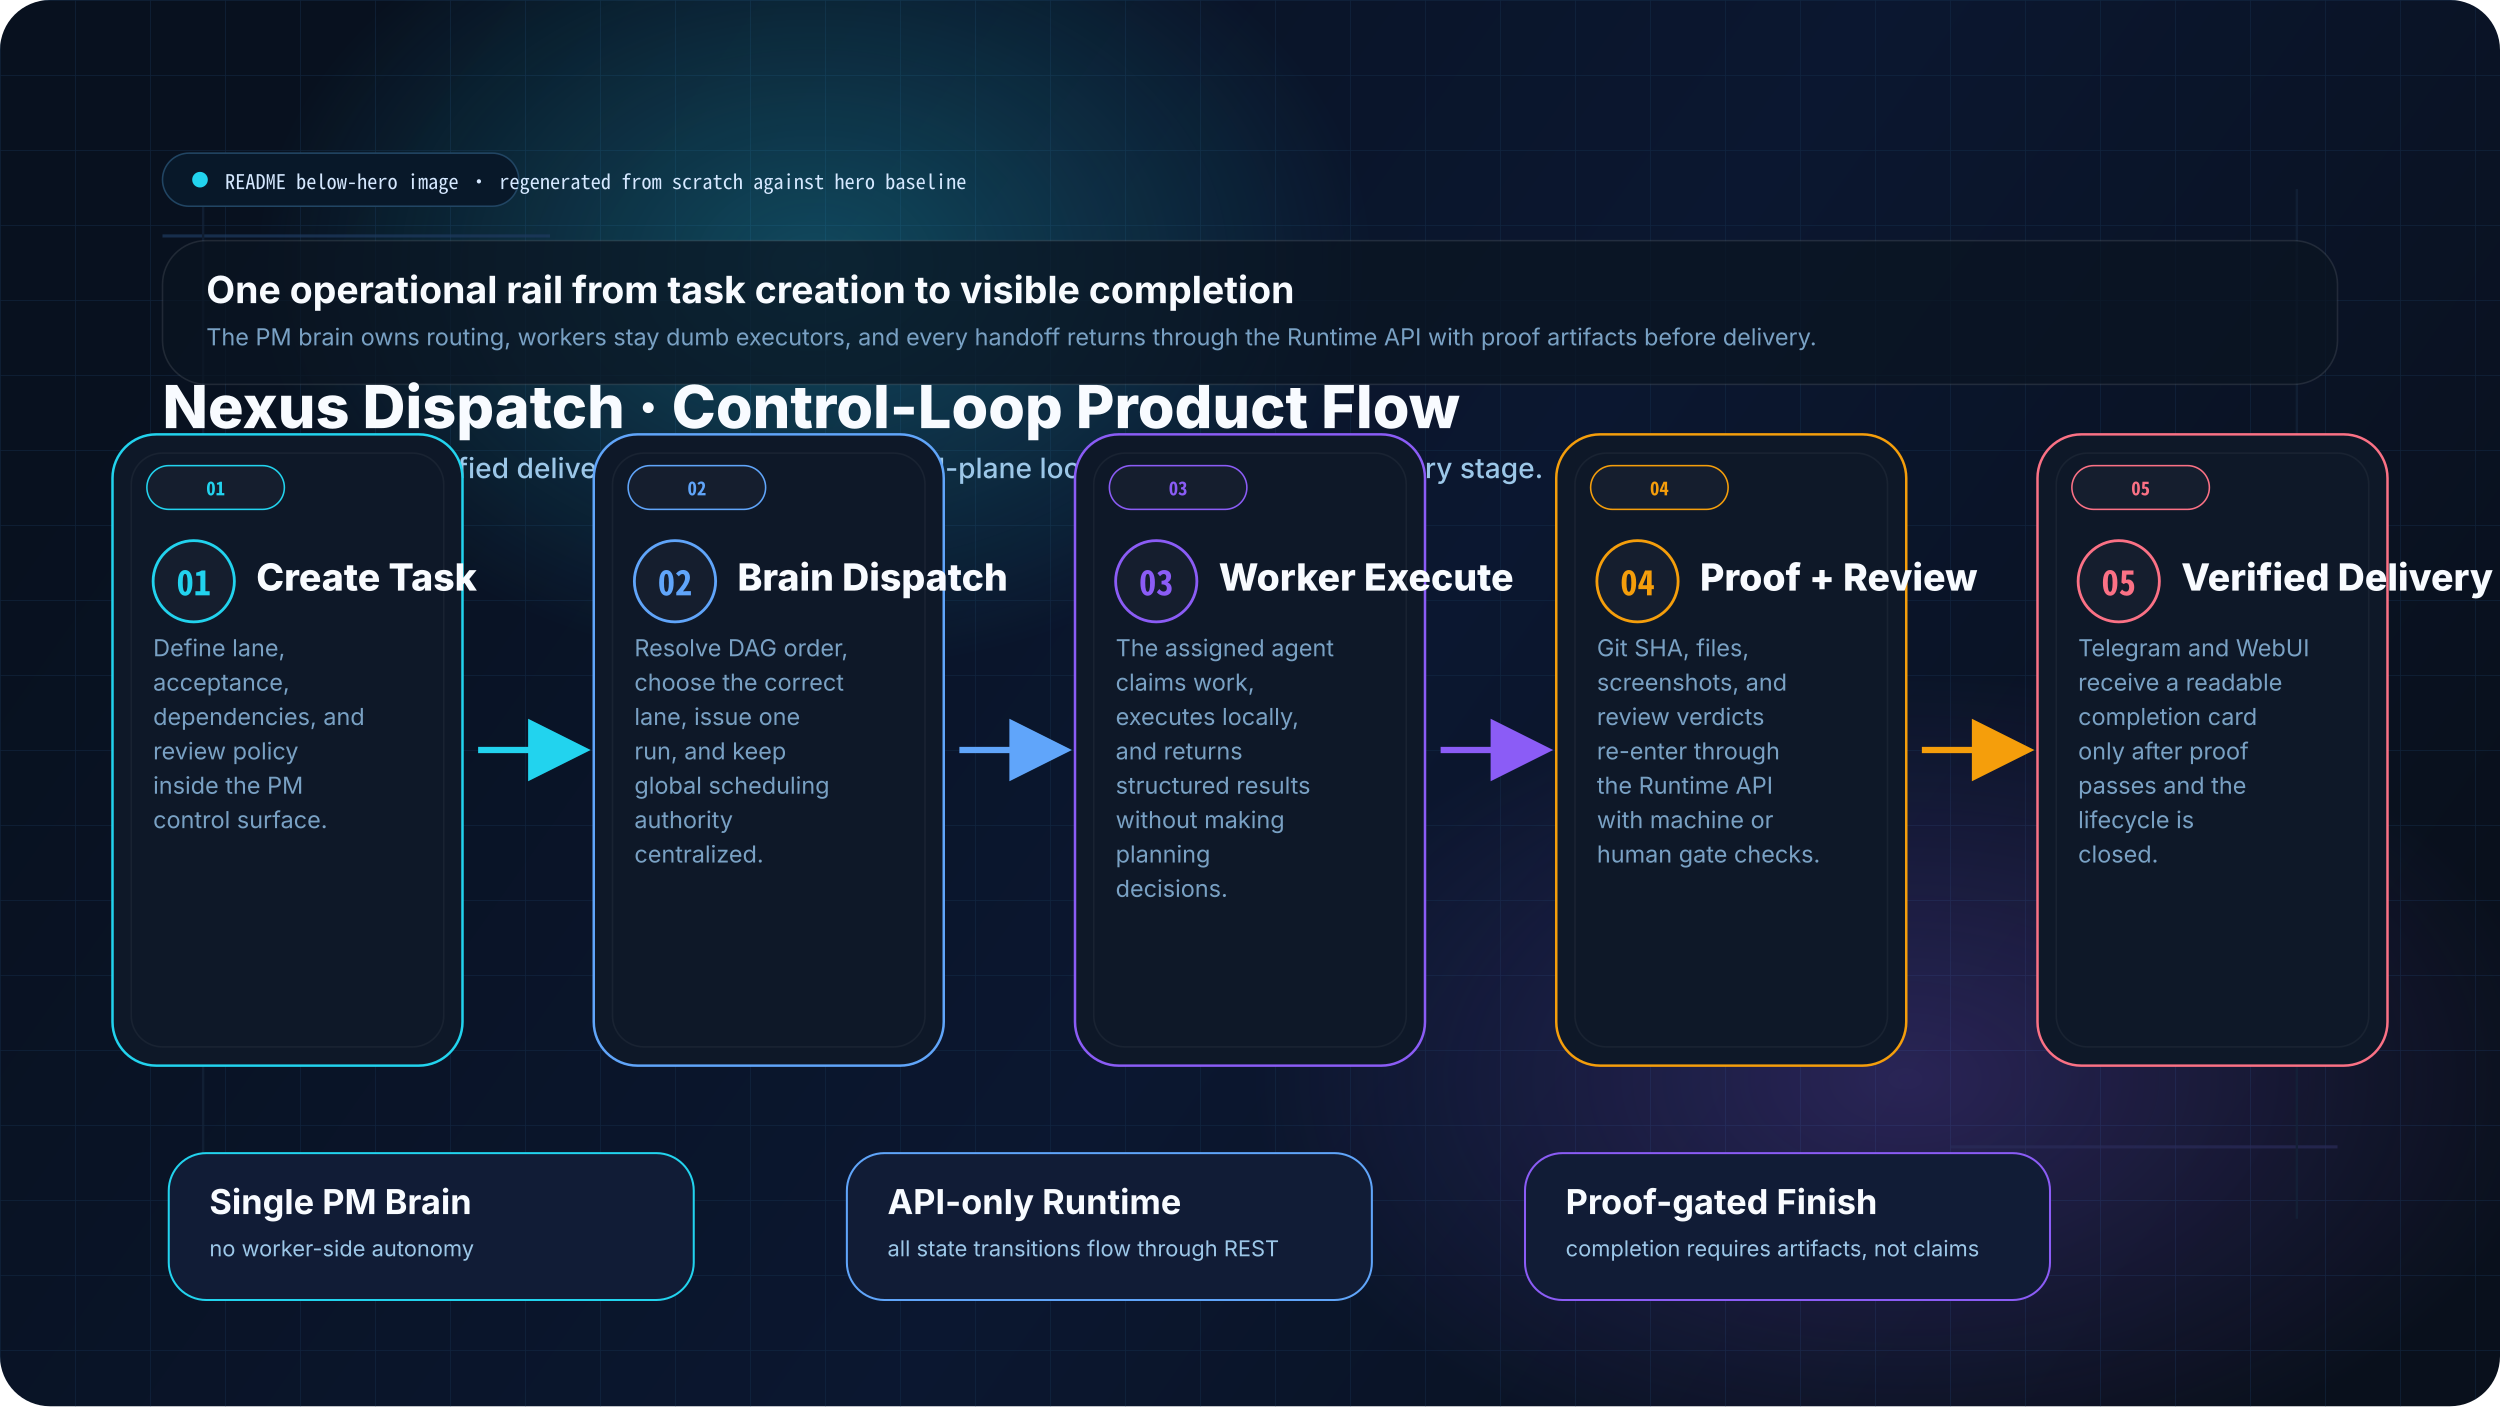
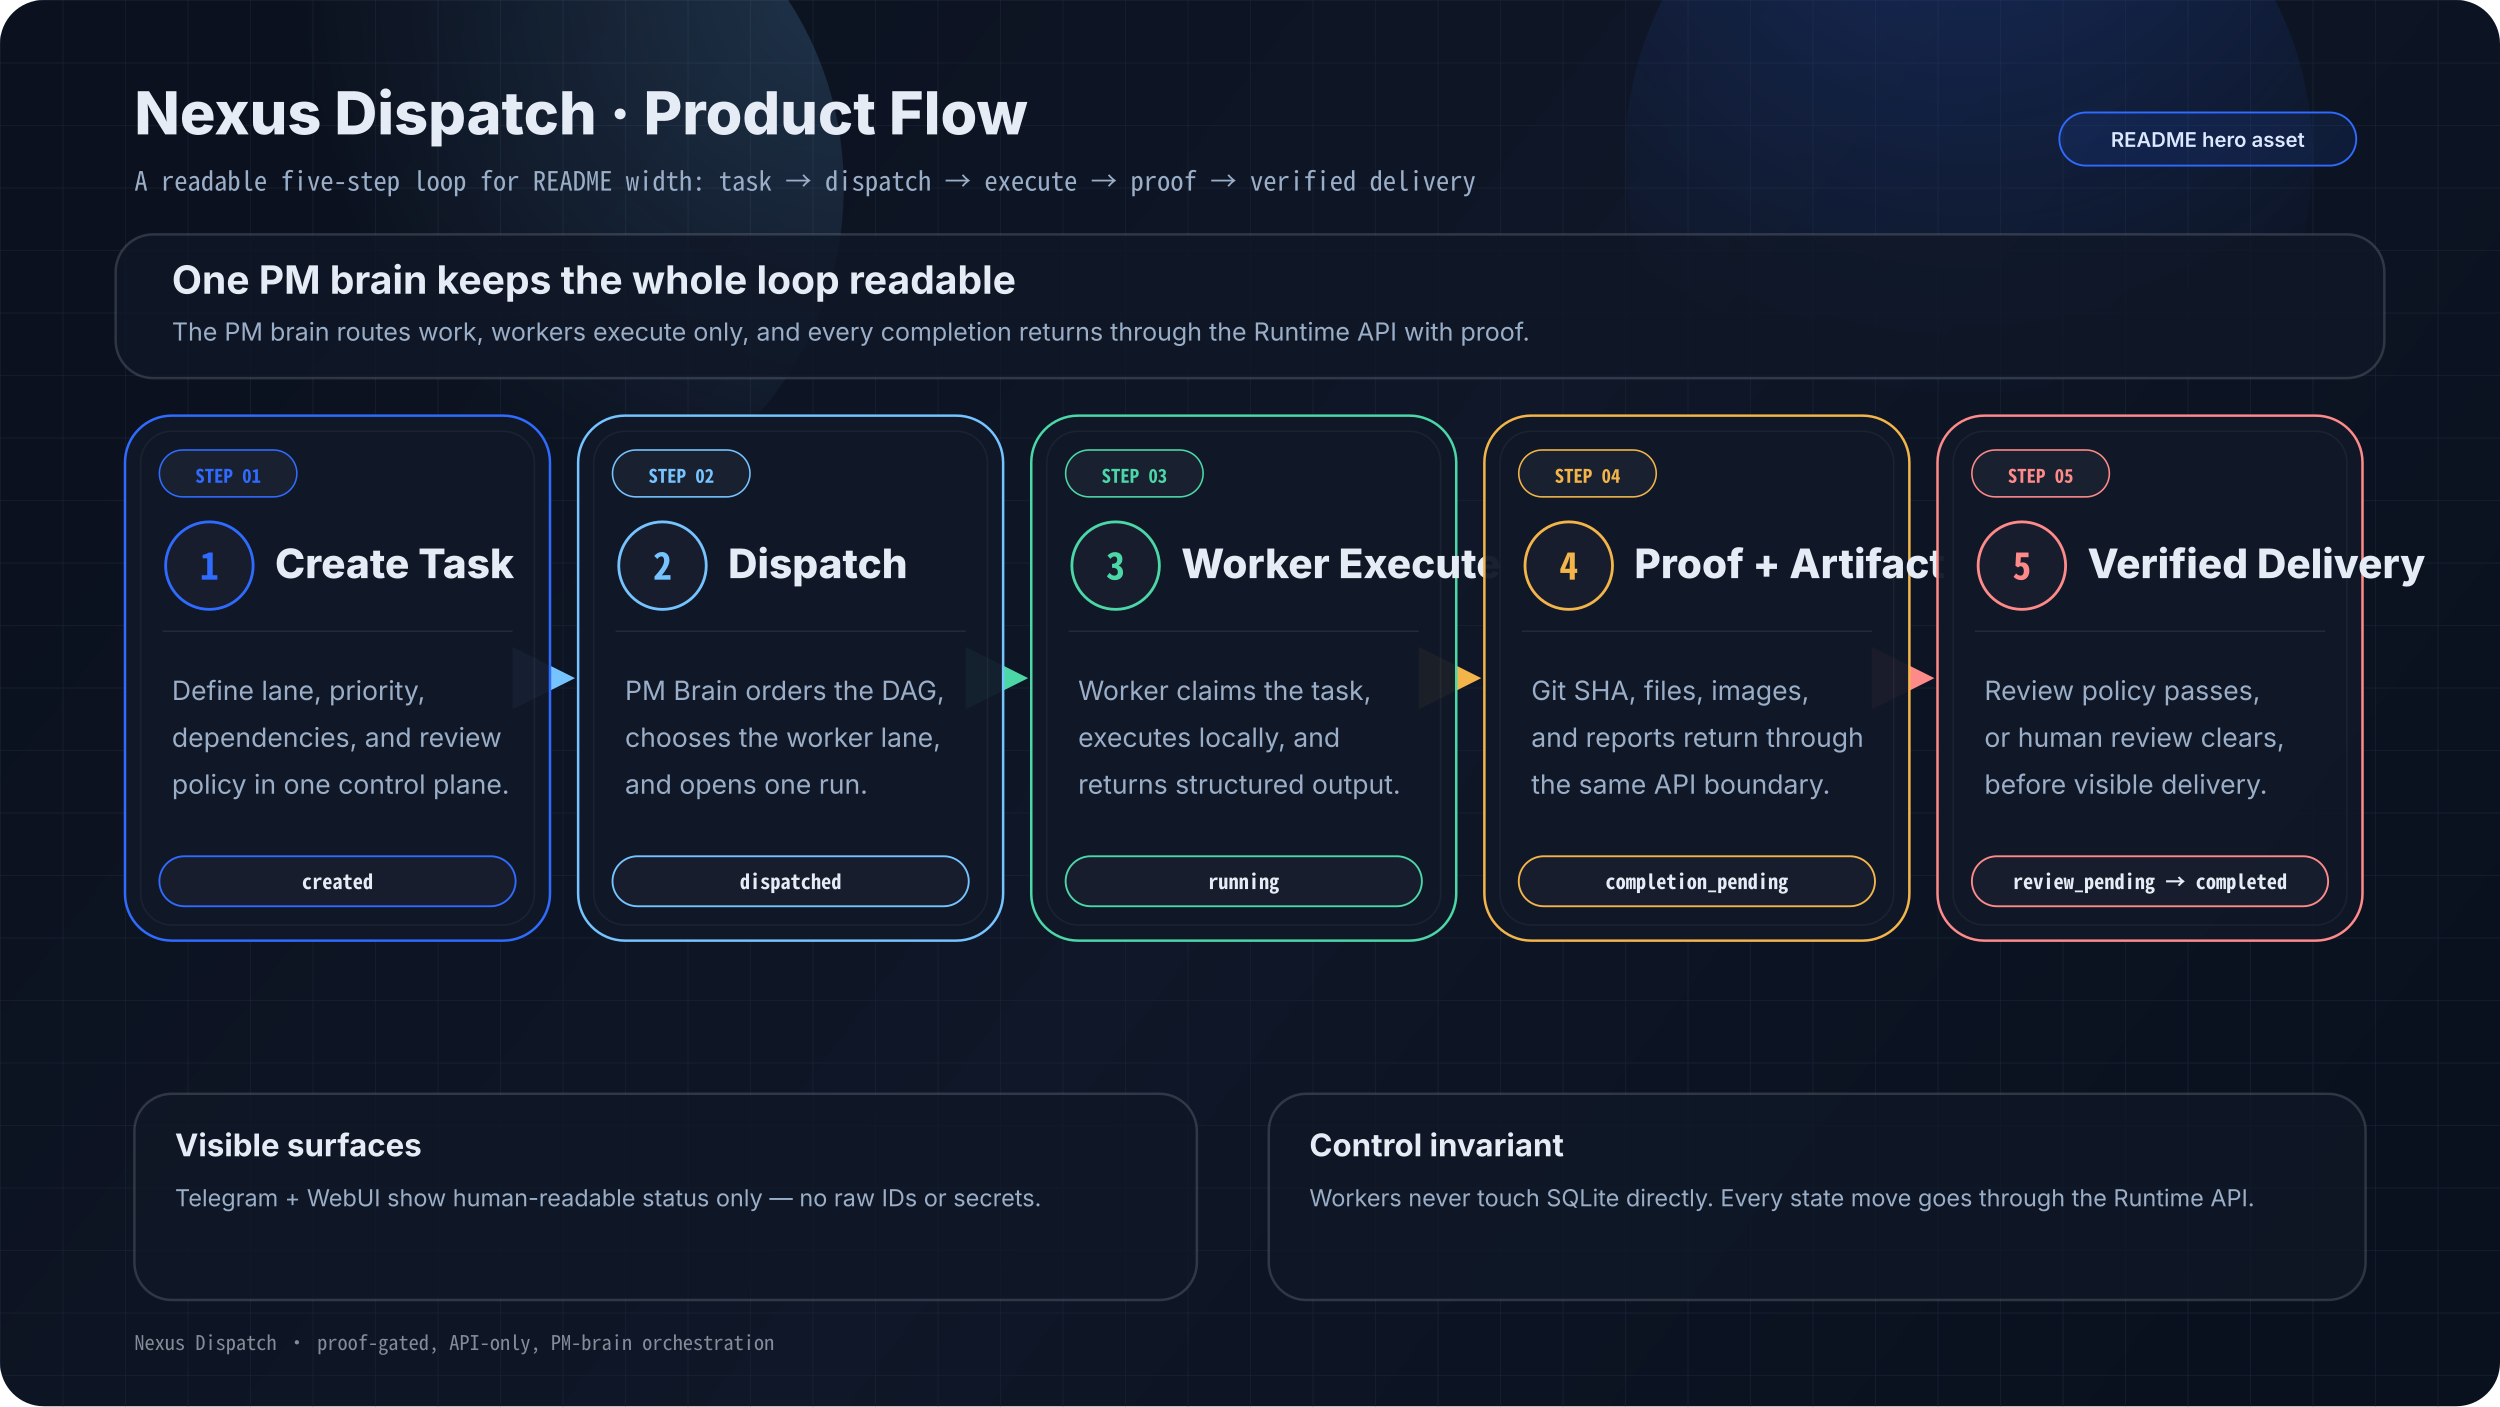
<svg xmlns="http://www.w3.org/2000/svg" width="1600" height="900" viewBox="0 0 1600 900" fill="none">
  <defs>
-     <linearGradient id="bg" x1="220" y1="40" x2="1380" y2="860" gradientUnits="userSpaceOnUse">
-       <stop stop-color="#08111F" />
-       <stop offset="0.55" stop-color="#0B1730" />
-       <stop offset="1" stop-color="#09101C" />
+     <linearGradient id="bgGrad" x1="220" y1="60" x2="1380" y2="940" gradientUnits="userSpaceOnUse">
+       <stop stop-color="#0B111E" />
+       <stop offset="0.5" stop-color="#0F1728" />
+       <stop offset="1" stop-color="#09111E" />
    </linearGradient>
-     <radialGradient id="glowCyan" cx="0" cy="0" r="1" gradientUnits="userSpaceOnUse" gradientTransform="translate(520 170) rotate(90) scale(260 360)">
-       <stop stop-color="#22D3EE" stop-opacity="0.28" />
-       <stop offset="1" stop-color="#22D3EE" stop-opacity="0" />
+     <radialGradient id="glowBlue" cx="50%" cy="0%" r="85%">
+       <stop offset="0%" stop-color="rgba(47,107,255,0.24)" />
+       <stop offset="100%" stop-color="rgba(47,107,255,0)" />
    </radialGradient>
-     <radialGradient id="glowViolet" cx="0" cy="0" r="1" gradientUnits="userSpaceOnUse" gradientTransform="translate(1220 690) rotate(90) scale(260 420)">
-       <stop stop-color="#8B5CF6" stop-opacity="0.24" />
-       <stop offset="1" stop-color="#8B5CF6" stop-opacity="0" />
+     <radialGradient id="glowCyan" cx="100%" cy="20%" r="80%">
+       <stop offset="0%" stop-color="rgba(118,196,255,0.18)" />
+       <stop offset="100%" stop-color="rgba(118,196,255,0)" />
    </radialGradient>
-     <pattern id="grid" width="48" height="48" patternUnits="userSpaceOnUse">
-       <path d="M48 0H0V48" stroke="#17304D" stroke-width="1" stroke-opacity="0.55" />
+     <pattern id="grid" width="40" height="40" patternUnits="userSpaceOnUse">
+       <path d="M 40 0 L 0 0 0 40" fill="none" stroke="#1A2435" stroke-width="0.8" />
    </pattern>
-     <marker id="arrow1" markerWidth="10" markerHeight="10" refX="8" refY="5" orient="auto">
-       <path d="M0 0L10 5L0 10Z" fill="#22D3EE" />
+     <marker id="arrow" markerWidth="10" markerHeight="10" refX="8" refY="5" orient="auto">
+       <path d="M0 0L10 5L0 10Z" fill="#76C4FF" />
    </marker>
-     <marker id="arrow2" markerWidth="10" markerHeight="10" refX="8" refY="5" orient="auto">
-       <path d="M0 0L10 5L0 10Z" fill="#60A5FA" />
+     <marker id="arrowBlue" markerWidth="10" markerHeight="10" refX="8" refY="5" orient="auto">
+       <path d="M0 0L10 5L0 10Z" fill="#2F6BFF" />
    </marker>
-     <marker id="arrow3" markerWidth="10" markerHeight="10" refX="8" refY="5" orient="auto">
-       <path d="M0 0L10 5L0 10Z" fill="#8B5CF6" />
+     <marker id="arrowEmerald" markerWidth="10" markerHeight="10" refX="8" refY="5" orient="auto">
+       <path d="M0 0L10 5L0 10Z" fill="#4CD7A7" />
    </marker>
-     <marker id="arrow4" markerWidth="10" markerHeight="10" refX="8" refY="5" orient="auto">
-       <path d="M0 0L10 5L0 10Z" fill="#F59E0B" />
+     <marker id="arrowAmber" markerWidth="10" markerHeight="10" refX="8" refY="5" orient="auto">
+       <path d="M0 0L10 5L0 10Z" fill="#F3B54A" />
+     </marker>
+     <marker id="arrowRose" markerWidth="10" markerHeight="10" refX="8" refY="5" orient="auto">
+       <path d="M0 0L10 5L0 10Z" fill="#FF8A8A" />
+     </marker>
+     <marker id="arrowSlate" markerWidth="10" markerHeight="10" refX="8" refY="5" orient="auto">
+       <path d="M0 0L10 5L0 10Z" fill="#9AAEC8" />
    </marker>
  </defs>
-   <rect width="1600" height="900" rx="32" fill="url(#bg)" />
-   <rect width="1600" height="900" rx="32" fill="url(#grid)" />
-   <rect width="1600" height="900" rx="32" fill="url(#glowCyan)" />
-   <rect width="1600" height="900" rx="32" fill="url(#glowViolet)" />
-   <g opacity="0.7">
-     <path d="M104 151H352" stroke="#1E3A5F" stroke-width="2" />
-     <path d="M1248 734H1496" stroke="#2A2B59" stroke-width="2" />
-     <path d="M130 121L130 780" stroke="#14243A" stroke-width="1.5" />
-     <path d="M1470 121L1470 780" stroke="#14243A" stroke-width="1.5" />
-   </g>
-   <g>
-     <rect x="104" y="98" width="228" height="34" rx="17" fill="#081829" stroke="#214563" />
-     <circle cx="128" cy="115" r="5" fill="#22D3EE" />
-     <text x="144" y="121" fill="#D5E8FF" font-size="13" font-family="JetBrains Mono,Noto Sans Mono CJK SC,Noto Sans Mono CJK TC,DejaVu Sans Mono,monospace">README below-hero image · regenerated from scratch against hero baseline</text>
-   </g>
-   <g>
-     <rect x="104" y="154" width="1392" height="92" rx="28" fill="rgba(10,20,34,0.70)" stroke="rgba(255,255,255,0.10)" />
-     <text x="132" y="194" fill="#F8FBFF" font-size="24" font-weight="700" font-family="Inter,Noto Sans CJK SC,Noto Sans CJK TC,Microsoft YaHei,PingFang SC,PingFang TC,Heiti TC,Arial Unicode MS,DejaVu Sans,sans-serif">One operational rail from task creation to visible completion</text>
-     <text x="132" y="221" fill="#79A1C4" font-size="15" font-weight="400" font-family="Inter,Noto Sans CJK SC,Noto Sans CJK TC,Microsoft YaHei,PingFang SC,PingFang TC,Heiti TC,Arial Unicode MS,DejaVu Sans,sans-serif">
-       <tspan x="132" dy="0">The PM brain owns routing, workers stay dumb executors, and every handoff returns through the Runtime API with proof artifacts before delivery.</tspan>
-     </text>
-   </g>
-   <text x="104" y="274" fill="#F8FBFF" font-size="38" font-weight="800" font-family="Inter,Noto Sans CJK SC,Noto Sans CJK TC,Microsoft YaHei,PingFang SC,PingFang TC,Heiti TC,Arial Unicode MS,DejaVu Sans,sans-serif">Nexus Dispatch · Control-Loop Product Flow</text>
-   <text x="104" y="306" fill="#9CC7E8" font-size="18" font-weight="500" font-family="Inter,Noto Sans CJK SC,Noto Sans CJK TC,Microsoft YaHei,PingFang SC,PingFang TC,Heiti TC,Arial Unicode MS,DejaVu Sans,sans-serif">
-     <tspan x="104" dy="0">From PM intent to verified delivery — one premium control-plane loop with visible proof at every stage.</tspan>
+   <rect width="1600" height="900" rx="28" fill="url(#bgGrad)" />
+   <rect width="1600" height="900" rx="28" fill="url(#grid)" />
+   <circle cx="1260" cy="100" r="220" fill="url(#glowBlue)" />
+   <circle cx="320" cy="120" r="220" fill="url(#glowCyan)" />
+   <rect x="74" y="150" width="1452" height="92" rx="24" fill="rgba(16,24,39,0.78)" stroke="rgba(230,236,245,0.16)" stroke-width="1.6" />
+   <text x="86" y="86" fill="#E6ECF5" font-size="38" font-weight="800" font-family="'Inter','Noto Sans CJK SC','Noto Sans CJK TC','Microsoft YaHei','PingFang SC','PingFang TC','DejaVu Sans',sans-serif" text-anchor="start">Nexus Dispatch · Product Flow</text>
+   <text x="86" y="122" fill="#9AAEC8" font-size="17" font-weight="400" font-family="'JetBrains Mono','Noto Sans Mono CJK SC','Noto Sans Mono CJK TC','DejaVu Sans Mono',monospace" text-anchor="start">A readable five-step loop for README width: task → dispatch → execute → proof → verified delivery</text>
+   <rect x="1318" y="72" width="190" height="34" rx="17.0" fill="rgba(47,107,255,0.10)" stroke="#2F6BFF" stroke-width="1.2" />
+   <text x="1413.0" y="94.0" fill="#DCE8FF" font-size="13" font-weight="600" font-family="'Inter','Noto Sans CJK SC','Noto Sans CJK TC','Microsoft YaHei','PingFang SC','PingFang TC','DejaVu Sans',sans-serif" text-anchor="middle">README hero asset</text>
+   <text x="110" y="188" fill="#E6ECF5" font-size="25" font-weight="700" font-family="'Inter','Noto Sans CJK SC','Noto Sans CJK TC','Microsoft YaHei','PingFang SC','PingFang TC','DejaVu Sans',sans-serif" text-anchor="start">One PM brain keeps the whole loop readable</text>
+   <text x="110" y="218" fill="#9AAEC8" font-size="16" font-weight="400" font-family="'Inter','Noto Sans CJK SC','Noto Sans CJK TC','Microsoft YaHei','PingFang SC','PingFang TC','DejaVu Sans',sans-serif" text-anchor="start">
+     <tspan x="110" dy="0">The PM brain routes work, workers execute only, and every completion returns through the Runtime API with proof.</tspan>
  </text>
-   <path d="M306 480 C338 480 338 480 370 480" stroke="#22D3EE" stroke-width="4" marker-end="url(#arrow1)" />
-   <path d="M614 480 C646 480 646 480 678 480" stroke="#60A5FA" stroke-width="4" marker-end="url(#arrow2)" />
-   <path d="M922 480 C954 480 954 480 986 480" stroke="#8B5CF6" stroke-width="4" marker-end="url(#arrow3)" />
-   <path d="M1230 480 C1262 480 1262 480 1294 480" stroke="#F59E0B" stroke-width="4" marker-end="url(#arrow4)" />
-   <g>
-     <rect x="72" y="278" width="224" height="404" rx="28" fill="#0E1828" stroke="#22D3EE" stroke-width="1.6" />
-     <rect x="84" y="290" width="200" height="380" rx="20" fill="none" stroke="rgba(255,255,255,0.05)" />
-     <rect x="94" y="298" width="88" height="28" rx="14" fill="rgba(255,255,255,0.03)" stroke="#22D3EE" />
-     <text x="138" y="317" fill="#22D3EE" font-size="12" font-weight="700" font-family="JetBrains Mono,Noto Sans Mono CJK SC,Noto Sans Mono CJK TC,DejaVu Sans Mono,monospace" text-anchor="middle">01</text>
-     <circle cx="124" cy="372" r="26" fill="rgba(255,255,255,0.03)" stroke="#22D3EE" stroke-width="1.8" />
-     <text x="124" y="381" fill="#22D3EE" font-size="22" font-weight="800" font-family="JetBrains Mono,Noto Sans Mono CJK SC,Noto Sans Mono CJK TC,DejaVu Sans Mono,monospace" text-anchor="middle">01</text>
-     <text x="164" y="378" fill="#F8FBFF" font-size="24" font-weight="800" font-family="Inter,Noto Sans CJK SC,Noto Sans CJK TC,Microsoft YaHei,PingFang SC,PingFang TC,Heiti TC,Arial Unicode MS,DejaVu Sans,sans-serif">Create Task</text>
-     <text x="98" y="420" fill="#79A1C4" font-size="15" font-weight="400" font-family="Inter,Noto Sans CJK SC,Noto Sans CJK TC,Microsoft YaHei,PingFang SC,PingFang TC,Heiti TC,Arial Unicode MS,DejaVu Sans,sans-serif">
-       <tspan x="98" dy="0">Define lane,</tspan>
-       <tspan x="98" dy="22">acceptance,</tspan>
-       <tspan x="98" dy="22">dependencies, and</tspan>
-       <tspan x="98" dy="22">review policy</tspan>
-       <tspan x="98" dy="22">inside the PM</tspan>
-       <tspan x="98" dy="22">control surface.</tspan>
-     </text>
-   </g>
-   <g>
-     <rect x="380" y="278" width="224" height="404" rx="28" fill="#0E1828" stroke="#60A5FA" stroke-width="1.6" />
-     <rect x="392" y="290" width="200" height="380" rx="20" fill="none" stroke="rgba(255,255,255,0.05)" />
-     <rect x="402" y="298" width="88" height="28" rx="14" fill="rgba(255,255,255,0.03)" stroke="#60A5FA" />
-     <text x="446" y="317" fill="#60A5FA" font-size="12" font-weight="700" font-family="JetBrains Mono,Noto Sans Mono CJK SC,Noto Sans Mono CJK TC,DejaVu Sans Mono,monospace" text-anchor="middle">02</text>
-     <circle cx="432" cy="372" r="26" fill="rgba(255,255,255,0.03)" stroke="#60A5FA" stroke-width="1.8" />
-     <text x="432" y="381" fill="#60A5FA" font-size="22" font-weight="800" font-family="JetBrains Mono,Noto Sans Mono CJK SC,Noto Sans Mono CJK TC,DejaVu Sans Mono,monospace" text-anchor="middle">02</text>
-     <text x="472" y="378" fill="#F8FBFF" font-size="24" font-weight="800" font-family="Inter,Noto Sans CJK SC,Noto Sans CJK TC,Microsoft YaHei,PingFang SC,PingFang TC,Heiti TC,Arial Unicode MS,DejaVu Sans,sans-serif">Brain Dispatch</text>
-     <text x="406" y="420" fill="#79A1C4" font-size="15" font-weight="400" font-family="Inter,Noto Sans CJK SC,Noto Sans CJK TC,Microsoft YaHei,PingFang SC,PingFang TC,Heiti TC,Arial Unicode MS,DejaVu Sans,sans-serif">
-       <tspan x="406" dy="0">Resolve DAG order,</tspan>
-       <tspan x="406" dy="22">choose the correct</tspan>
-       <tspan x="406" dy="22">lane, issue one</tspan>
-       <tspan x="406" dy="22">run, and keep</tspan>
-       <tspan x="406" dy="22">global scheduling</tspan>
-       <tspan x="406" dy="22">authority</tspan>
-       <tspan x="406" dy="22">centralized.</tspan>
-     </text>
-   </g>
-   <g>
-     <rect x="688" y="278" width="224" height="404" rx="28" fill="#0E1828" stroke="#8B5CF6" stroke-width="1.6" />
-     <rect x="700" y="290" width="200" height="380" rx="20" fill="none" stroke="rgba(255,255,255,0.05)" />
-     <rect x="710" y="298" width="88" height="28" rx="14" fill="rgba(255,255,255,0.03)" stroke="#8B5CF6" />
-     <text x="754" y="317" fill="#8B5CF6" font-size="12" font-weight="700" font-family="JetBrains Mono,Noto Sans Mono CJK SC,Noto Sans Mono CJK TC,DejaVu Sans Mono,monospace" text-anchor="middle">03</text>
-     <circle cx="740" cy="372" r="26" fill="rgba(255,255,255,0.03)" stroke="#8B5CF6" stroke-width="1.8" />
-     <text x="740" y="381" fill="#8B5CF6" font-size="22" font-weight="800" font-family="JetBrains Mono,Noto Sans Mono CJK SC,Noto Sans Mono CJK TC,DejaVu Sans Mono,monospace" text-anchor="middle">03</text>
-     <text x="780" y="378" fill="#F8FBFF" font-size="24" font-weight="800" font-family="Inter,Noto Sans CJK SC,Noto Sans CJK TC,Microsoft YaHei,PingFang SC,PingFang TC,Heiti TC,Arial Unicode MS,DejaVu Sans,sans-serif">Worker Execute</text>
-     <text x="714" y="420" fill="#79A1C4" font-size="15" font-weight="400" font-family="Inter,Noto Sans CJK SC,Noto Sans CJK TC,Microsoft YaHei,PingFang SC,PingFang TC,Heiti TC,Arial Unicode MS,DejaVu Sans,sans-serif">
-       <tspan x="714" dy="0">The assigned agent</tspan>
-       <tspan x="714" dy="22">claims work,</tspan>
-       <tspan x="714" dy="22">executes locally,</tspan>
-       <tspan x="714" dy="22">and returns</tspan>
-       <tspan x="714" dy="22">structured results</tspan>
-       <tspan x="714" dy="22">without making</tspan>
-       <tspan x="714" dy="22">planning</tspan>
-       <tspan x="714" dy="22">decisions.</tspan>
-     </text>
-   </g>
-   <g>
-     <rect x="996" y="278" width="224" height="404" rx="28" fill="#0E1828" stroke="#F59E0B" stroke-width="1.6" />
-     <rect x="1008" y="290" width="200" height="380" rx="20" fill="none" stroke="rgba(255,255,255,0.05)" />
-     <rect x="1018" y="298" width="88" height="28" rx="14" fill="rgba(255,255,255,0.03)" stroke="#F59E0B" />
-     <text x="1062" y="317" fill="#F59E0B" font-size="12" font-weight="700" font-family="JetBrains Mono,Noto Sans Mono CJK SC,Noto Sans Mono CJK TC,DejaVu Sans Mono,monospace" text-anchor="middle">04</text>
-     <circle cx="1048" cy="372" r="26" fill="rgba(255,255,255,0.03)" stroke="#F59E0B" stroke-width="1.8" />
-     <text x="1048" y="381" fill="#F59E0B" font-size="22" font-weight="800" font-family="JetBrains Mono,Noto Sans Mono CJK SC,Noto Sans Mono CJK TC,DejaVu Sans Mono,monospace" text-anchor="middle">04</text>
-     <text x="1088" y="378" fill="#F8FBFF" font-size="24" font-weight="800" font-family="Inter,Noto Sans CJK SC,Noto Sans CJK TC,Microsoft YaHei,PingFang SC,PingFang TC,Heiti TC,Arial Unicode MS,DejaVu Sans,sans-serif">Proof + Review</text>
-     <text x="1022" y="420" fill="#79A1C4" font-size="15" font-weight="400" font-family="Inter,Noto Sans CJK SC,Noto Sans CJK TC,Microsoft YaHei,PingFang SC,PingFang TC,Heiti TC,Arial Unicode MS,DejaVu Sans,sans-serif">
-       <tspan x="1022" dy="0">Git SHA, files,</tspan>
-       <tspan x="1022" dy="22">screenshots, and</tspan>
-       <tspan x="1022" dy="22">review verdicts</tspan>
-       <tspan x="1022" dy="22">re-enter through</tspan>
-       <tspan x="1022" dy="22">the Runtime API</tspan>
-       <tspan x="1022" dy="22">with machine or</tspan>
-       <tspan x="1022" dy="22">human gate checks.</tspan>
-     </text>
-   </g>
-   <g>
-     <rect x="1304" y="278" width="224" height="404" rx="28" fill="#0E1828" stroke="#FB7185" stroke-width="1.6" />
-     <rect x="1316" y="290" width="200" height="380" rx="20" fill="none" stroke="rgba(255,255,255,0.05)" />
-     <rect x="1326" y="298" width="88" height="28" rx="14" fill="rgba(255,255,255,0.03)" stroke="#FB7185" />
-     <text x="1370" y="317" fill="#FB7185" font-size="12" font-weight="700" font-family="JetBrains Mono,Noto Sans Mono CJK SC,Noto Sans Mono CJK TC,DejaVu Sans Mono,monospace" text-anchor="middle">05</text>
-     <circle cx="1356" cy="372" r="26" fill="rgba(255,255,255,0.03)" stroke="#FB7185" stroke-width="1.8" />
-     <text x="1356" y="381" fill="#FB7185" font-size="22" font-weight="800" font-family="JetBrains Mono,Noto Sans Mono CJK SC,Noto Sans Mono CJK TC,DejaVu Sans Mono,monospace" text-anchor="middle">05</text>
-     <text x="1396" y="378" fill="#F8FBFF" font-size="24" font-weight="800" font-family="Inter,Noto Sans CJK SC,Noto Sans CJK TC,Microsoft YaHei,PingFang SC,PingFang TC,Heiti TC,Arial Unicode MS,DejaVu Sans,sans-serif">Verified Delivery</text>
-     <text x="1330" y="420" fill="#79A1C4" font-size="15" font-weight="400" font-family="Inter,Noto Sans CJK SC,Noto Sans CJK TC,Microsoft YaHei,PingFang SC,PingFang TC,Heiti TC,Arial Unicode MS,DejaVu Sans,sans-serif">
-       <tspan x="1330" dy="0">Telegram and WebUI</tspan>
-       <tspan x="1330" dy="22">receive a readable</tspan>
-       <tspan x="1330" dy="22">completion card</tspan>
-       <tspan x="1330" dy="22">only after proof</tspan>
-       <tspan x="1330" dy="22">passes and the</tspan>
-       <tspan x="1330" dy="22">lifecycle is</tspan>
-       <tspan x="1330" dy="22">closed.</tspan>
-     </text>
-   </g>
-   <g>
-     <rect x="108" y="738" width="336" height="94" rx="24" fill="#111C36" stroke="#22D3EE" stroke-width="1.3" />
-     <text x="134" y="777" fill="#F8FBFF" font-size="22" font-weight="700" font-family="Inter,Noto Sans CJK SC,Noto Sans CJK TC,Microsoft YaHei,PingFang SC,PingFang TC,Heiti TC,Arial Unicode MS,DejaVu Sans,sans-serif">Single PM Brain</text>
-     <text x="134" y="804" fill="#9CC7E8" font-size="14" font-weight="400" font-family="Inter,Noto Sans CJK SC,Noto Sans CJK TC,Microsoft YaHei,PingFang SC,PingFang TC,Heiti TC,Arial Unicode MS,DejaVu Sans,sans-serif">
-       <tspan x="134" dy="0">no worker-side autonomy</tspan>
-     </text>
-   </g>
-   <g>
-     <rect x="542" y="738" width="336" height="94" rx="24" fill="#111C36" stroke="#60A5FA" stroke-width="1.3" />
-     <text x="568" y="777" fill="#F8FBFF" font-size="22" font-weight="700" font-family="Inter,Noto Sans CJK SC,Noto Sans CJK TC,Microsoft YaHei,PingFang SC,PingFang TC,Heiti TC,Arial Unicode MS,DejaVu Sans,sans-serif">API-only Runtime</text>
-     <text x="568" y="804" fill="#9CC7E8" font-size="14" font-weight="400" font-family="Inter,Noto Sans CJK SC,Noto Sans CJK TC,Microsoft YaHei,PingFang SC,PingFang TC,Heiti TC,Arial Unicode MS,DejaVu Sans,sans-serif">
-       <tspan x="568" dy="0">all state transitions flow through REST</tspan>
-     </text>
-   </g>
-   <g>
-     <rect x="976" y="738" width="336" height="94" rx="24" fill="#111C36" stroke="#8B5CF6" stroke-width="1.3" />
-     <text x="1002" y="777" fill="#F8FBFF" font-size="22" font-weight="700" font-family="Inter,Noto Sans CJK SC,Noto Sans CJK TC,Microsoft YaHei,PingFang SC,PingFang TC,Heiti TC,Arial Unicode MS,DejaVu Sans,sans-serif">Proof-gated Finish</text>
-     <text x="1002" y="804" fill="#9CC7E8" font-size="14" font-weight="400" font-family="Inter,Noto Sans CJK SC,Noto Sans CJK TC,Microsoft YaHei,PingFang SC,PingFang TC,Heiti TC,Arial Unicode MS,DejaVu Sans,sans-serif">
-       <tspan x="1002" dy="0">completion requires artifacts, not claims</tspan>
-     </text>
-   </g>
+   <path d="M360 434.0 L360 434.0" stroke="#76C4FF" stroke-width="4" marker-end="url(#arrow)" />
+   <path d="M650 434.0 L650 434.0" stroke="#4CD7A7" stroke-width="4" marker-end="url(#arrowEmerald)" />
+   <path d="M940 434.0 L940 434.0" stroke="#F3B54A" stroke-width="4" marker-end="url(#arrowAmber)" />
+   <path d="M1230 434.0 L1230 434.0" stroke="#FF8A8A" stroke-width="4" marker-end="url(#arrowRose)" />
+   <rect x="80" y="266" width="272" height="336" rx="30" fill="rgba(16,24,39,0.95)" stroke="#2F6BFF" stroke-width="1.6" />
+   <rect x="90" y="276" width="252" height="316" rx="20" fill="none" stroke="rgba(255,255,255,0.05)" />
+   <rect x="102" y="288" width="88" height="30" rx="15" fill="rgba(255,255,255,0.04)" stroke="#2F6BFF" />
+   <text x="146" y="309" fill="#2F6BFF" font-size="12" font-weight="700" font-family="'JetBrains Mono','Noto Sans Mono CJK SC','Noto Sans Mono CJK TC','DejaVu Sans Mono',monospace" text-anchor="middle">STEP 01</text>
+   <circle cx="134" cy="362" r="28" fill="rgba(255,255,255,0.03)" stroke="#2F6BFF" stroke-width="1.8" />
+   <text x="134" y="371" fill="#2F6BFF" font-size="24" font-weight="800" font-family="'JetBrains Mono','Noto Sans Mono CJK SC','Noto Sans Mono CJK TC','DejaVu Sans Mono',monospace" text-anchor="middle">1</text>
+   <text x="176" y="370" fill="#E6ECF5" font-size="26" font-weight="800" font-family="'Inter','Noto Sans CJK SC','Noto Sans CJK TC','Microsoft YaHei','PingFang SC','PingFang TC','DejaVu Sans',sans-serif" text-anchor="start">Create Task</text>
+   <line x1="104" y1="404" x2="328" y2="404" stroke="rgba(255,255,255,0.08)" />
+   <text x="110" y="448" fill="#9AAEC8" font-size="17" font-weight="400" font-family="'Inter','Noto Sans CJK SC','Noto Sans CJK TC','Microsoft YaHei','PingFang SC','PingFang TC','DejaVu Sans',sans-serif" text-anchor="start">
+     <tspan x="110" dy="0">Define lane, priority,</tspan>
+     <tspan x="110" dy="30">dependencies, and review</tspan>
+     <tspan x="110" dy="30">policy in one control plane.</tspan>
+   </text>
+   <rect x="102" y="548" width="228" height="32" rx="16.0" fill="rgba(255,255,255,0.03)" stroke="#2F6BFF" stroke-width="1.2" />
+   <text x="216.0" y="569.0" fill="#E6ECF5" font-size="13" font-weight="600" font-family="'JetBrains Mono','Noto Sans Mono CJK SC','Noto Sans Mono CJK TC','DejaVu Sans Mono',monospace" text-anchor="middle">created</text>
+   <rect x="370" y="266" width="272" height="336" rx="30" fill="rgba(16,24,39,0.95)" stroke="#76C4FF" stroke-width="1.6" />
+   <rect x="380" y="276" width="252" height="316" rx="20" fill="none" stroke="rgba(255,255,255,0.05)" />
+   <rect x="392" y="288" width="88" height="30" rx="15" fill="rgba(255,255,255,0.04)" stroke="#76C4FF" />
+   <text x="436" y="309" fill="#76C4FF" font-size="12" font-weight="700" font-family="'JetBrains Mono','Noto Sans Mono CJK SC','Noto Sans Mono CJK TC','DejaVu Sans Mono',monospace" text-anchor="middle">STEP 02</text>
+   <circle cx="424" cy="362" r="28" fill="rgba(255,255,255,0.03)" stroke="#76C4FF" stroke-width="1.8" />
+   <text x="424" y="371" fill="#76C4FF" font-size="24" font-weight="800" font-family="'JetBrains Mono','Noto Sans Mono CJK SC','Noto Sans Mono CJK TC','DejaVu Sans Mono',monospace" text-anchor="middle">2</text>
+   <text x="466" y="370" fill="#E6ECF5" font-size="26" font-weight="800" font-family="'Inter','Noto Sans CJK SC','Noto Sans CJK TC','Microsoft YaHei','PingFang SC','PingFang TC','DejaVu Sans',sans-serif" text-anchor="start">Dispatch</text>
+   <line x1="394" y1="404" x2="618" y2="404" stroke="rgba(255,255,255,0.08)" />
+   <text x="400" y="448" fill="#9AAEC8" font-size="17" font-weight="400" font-family="'Inter','Noto Sans CJK SC','Noto Sans CJK TC','Microsoft YaHei','PingFang SC','PingFang TC','DejaVu Sans',sans-serif" text-anchor="start">
+     <tspan x="400" dy="0">PM Brain orders the DAG,</tspan>
+     <tspan x="400" dy="30">chooses the worker lane,</tspan>
+     <tspan x="400" dy="30">and opens one run.</tspan>
+   </text>
+   <rect x="392" y="548" width="228" height="32" rx="16.0" fill="rgba(255,255,255,0.03)" stroke="#76C4FF" stroke-width="1.2" />
+   <text x="506.0" y="569.0" fill="#E6ECF5" font-size="13" font-weight="600" font-family="'JetBrains Mono','Noto Sans Mono CJK SC','Noto Sans Mono CJK TC','DejaVu Sans Mono',monospace" text-anchor="middle">dispatched</text>
+   <rect x="660" y="266" width="272" height="336" rx="30" fill="rgba(16,24,39,0.95)" stroke="#4CD7A7" stroke-width="1.6" />
+   <rect x="670" y="276" width="252" height="316" rx="20" fill="none" stroke="rgba(255,255,255,0.05)" />
+   <rect x="682" y="288" width="88" height="30" rx="15" fill="rgba(255,255,255,0.04)" stroke="#4CD7A7" />
+   <text x="726" y="309" fill="#4CD7A7" font-size="12" font-weight="700" font-family="'JetBrains Mono','Noto Sans Mono CJK SC','Noto Sans Mono CJK TC','DejaVu Sans Mono',monospace" text-anchor="middle">STEP 03</text>
+   <circle cx="714" cy="362" r="28" fill="rgba(255,255,255,0.03)" stroke="#4CD7A7" stroke-width="1.8" />
+   <text x="714" y="371" fill="#4CD7A7" font-size="24" font-weight="800" font-family="'JetBrains Mono','Noto Sans Mono CJK SC','Noto Sans Mono CJK TC','DejaVu Sans Mono',monospace" text-anchor="middle">3</text>
+   <text x="756" y="370" fill="#E6ECF5" font-size="26" font-weight="800" font-family="'Inter','Noto Sans CJK SC','Noto Sans CJK TC','Microsoft YaHei','PingFang SC','PingFang TC','DejaVu Sans',sans-serif" text-anchor="start">Worker Execute</text>
+   <line x1="684" y1="404" x2="908" y2="404" stroke="rgba(255,255,255,0.08)" />
+   <text x="690" y="448" fill="#9AAEC8" font-size="17" font-weight="400" font-family="'Inter','Noto Sans CJK SC','Noto Sans CJK TC','Microsoft YaHei','PingFang SC','PingFang TC','DejaVu Sans',sans-serif" text-anchor="start">
+     <tspan x="690" dy="0">Worker claims the task,</tspan>
+     <tspan x="690" dy="30">executes locally, and</tspan>
+     <tspan x="690" dy="30">returns structured output.</tspan>
+   </text>
+   <rect x="682" y="548" width="228" height="32" rx="16.0" fill="rgba(255,255,255,0.03)" stroke="#4CD7A7" stroke-width="1.2" />
+   <text x="796.0" y="569.0" fill="#E6ECF5" font-size="13" font-weight="600" font-family="'JetBrains Mono','Noto Sans Mono CJK SC','Noto Sans Mono CJK TC','DejaVu Sans Mono',monospace" text-anchor="middle">running</text>
+   <rect x="950" y="266" width="272" height="336" rx="30" fill="rgba(16,24,39,0.95)" stroke="#F3B54A" stroke-width="1.6" />
+   <rect x="960" y="276" width="252" height="316" rx="20" fill="none" stroke="rgba(255,255,255,0.05)" />
+   <rect x="972" y="288" width="88" height="30" rx="15" fill="rgba(255,255,255,0.04)" stroke="#F3B54A" />
+   <text x="1016" y="309" fill="#F3B54A" font-size="12" font-weight="700" font-family="'JetBrains Mono','Noto Sans Mono CJK SC','Noto Sans Mono CJK TC','DejaVu Sans Mono',monospace" text-anchor="middle">STEP 04</text>
+   <circle cx="1004" cy="362" r="28" fill="rgba(255,255,255,0.03)" stroke="#F3B54A" stroke-width="1.8" />
+   <text x="1004" y="371" fill="#F3B54A" font-size="24" font-weight="800" font-family="'JetBrains Mono','Noto Sans Mono CJK SC','Noto Sans Mono CJK TC','DejaVu Sans Mono',monospace" text-anchor="middle">4</text>
+   <text x="1046" y="370" fill="#E6ECF5" font-size="26" font-weight="800" font-family="'Inter','Noto Sans CJK SC','Noto Sans CJK TC','Microsoft YaHei','PingFang SC','PingFang TC','DejaVu Sans',sans-serif" text-anchor="start">Proof + Artifact</text>
+   <line x1="974" y1="404" x2="1198" y2="404" stroke="rgba(255,255,255,0.08)" />
+   <text x="980" y="448" fill="#9AAEC8" font-size="17" font-weight="400" font-family="'Inter','Noto Sans CJK SC','Noto Sans CJK TC','Microsoft YaHei','PingFang SC','PingFang TC','DejaVu Sans',sans-serif" text-anchor="start">
+     <tspan x="980" dy="0">Git SHA, files, images,</tspan>
+     <tspan x="980" dy="30">and reports return through</tspan>
+     <tspan x="980" dy="30">the same API boundary.</tspan>
+   </text>
+   <rect x="972" y="548" width="228" height="32" rx="16.0" fill="rgba(255,255,255,0.03)" stroke="#F3B54A" stroke-width="1.2" />
+   <text x="1086.0" y="569.0" fill="#E6ECF5" font-size="13" font-weight="600" font-family="'JetBrains Mono','Noto Sans Mono CJK SC','Noto Sans Mono CJK TC','DejaVu Sans Mono',monospace" text-anchor="middle">completion_pending</text>
+   <rect x="1240" y="266" width="272" height="336" rx="30" fill="rgba(16,24,39,0.95)" stroke="#FF8A8A" stroke-width="1.6" />
+   <rect x="1250" y="276" width="252" height="316" rx="20" fill="none" stroke="rgba(255,255,255,0.05)" />
+   <rect x="1262" y="288" width="88" height="30" rx="15" fill="rgba(255,255,255,0.04)" stroke="#FF8A8A" />
+   <text x="1306" y="309" fill="#FF8A8A" font-size="12" font-weight="700" font-family="'JetBrains Mono','Noto Sans Mono CJK SC','Noto Sans Mono CJK TC','DejaVu Sans Mono',monospace" text-anchor="middle">STEP 05</text>
+   <circle cx="1294" cy="362" r="28" fill="rgba(255,255,255,0.03)" stroke="#FF8A8A" stroke-width="1.8" />
+   <text x="1294" y="371" fill="#FF8A8A" font-size="24" font-weight="800" font-family="'JetBrains Mono','Noto Sans Mono CJK SC','Noto Sans Mono CJK TC','DejaVu Sans Mono',monospace" text-anchor="middle">5</text>
+   <text x="1336" y="370" fill="#E6ECF5" font-size="26" font-weight="800" font-family="'Inter','Noto Sans CJK SC','Noto Sans CJK TC','Microsoft YaHei','PingFang SC','PingFang TC','DejaVu Sans',sans-serif" text-anchor="start">Verified Delivery</text>
+   <line x1="1264" y1="404" x2="1488" y2="404" stroke="rgba(255,255,255,0.08)" />
+   <text x="1270" y="448" fill="#9AAEC8" font-size="17" font-weight="400" font-family="'Inter','Noto Sans CJK SC','Noto Sans CJK TC','Microsoft YaHei','PingFang SC','PingFang TC','DejaVu Sans',sans-serif" text-anchor="start">
+     <tspan x="1270" dy="0">Review policy passes,</tspan>
+     <tspan x="1270" dy="30">or human review clears,</tspan>
+     <tspan x="1270" dy="30">before visible delivery.</tspan>
+   </text>
+   <rect x="1262" y="548" width="228" height="32" rx="16.0" fill="rgba(255,255,255,0.03)" stroke="#FF8A8A" stroke-width="1.2" />
+   <text x="1376.0" y="569.0" fill="#E6ECF5" font-size="13" font-weight="600" font-family="'JetBrains Mono','Noto Sans Mono CJK SC','Noto Sans Mono CJK TC','DejaVu Sans Mono',monospace" text-anchor="middle">review_pending → completed</text>
+   <rect x="86" y="700" width="680" height="132" rx="24" fill="rgba(16,24,39,0.72)" stroke="rgba(230,236,245,0.16)" stroke-width="1.6" />
+   <rect x="812" y="700" width="702" height="132" rx="24" fill="rgba(16,24,39,0.72)" stroke="rgba(230,236,245,0.16)" stroke-width="1.6" />
+   <text x="112" y="740" fill="#E6ECF5" font-size="20" font-weight="700" font-family="'Inter','Noto Sans CJK SC','Noto Sans CJK TC','Microsoft YaHei','PingFang SC','PingFang TC','DejaVu Sans',sans-serif" text-anchor="start">Visible surfaces</text>
+   <text x="112" y="772" fill="#9AAEC8" font-size="15" font-weight="400" font-family="'Inter','Noto Sans CJK SC','Noto Sans CJK TC','Microsoft YaHei','PingFang SC','PingFang TC','DejaVu Sans',sans-serif" text-anchor="start">Telegram + WebUI show human-readable status only — no raw IDs or secrets.</text>
+   <text x="838" y="740" fill="#E6ECF5" font-size="20" font-weight="700" font-family="'Inter','Noto Sans CJK SC','Noto Sans CJK TC','Microsoft YaHei','PingFang SC','PingFang TC','DejaVu Sans',sans-serif" text-anchor="start">Control invariant</text>
+   <text x="838" y="772" fill="#9AAEC8" font-size="15" font-weight="400" font-family="'Inter','Noto Sans CJK SC','Noto Sans CJK TC','Microsoft YaHei','PingFang SC','PingFang TC','DejaVu Sans',sans-serif" text-anchor="start">Workers never touch SQLite directly. Every state move goes through the Runtime API.</text>
+   <text x="86" y="864" fill="rgba(230,236,245,0.55)" font-size="13" font-weight="400" font-family="'JetBrains Mono','Noto Sans Mono CJK SC','Noto Sans Mono CJK TC','DejaVu Sans Mono',monospace" text-anchor="start">Nexus Dispatch · proof-gated, API-only, PM-brain orchestration</text>
</svg>
